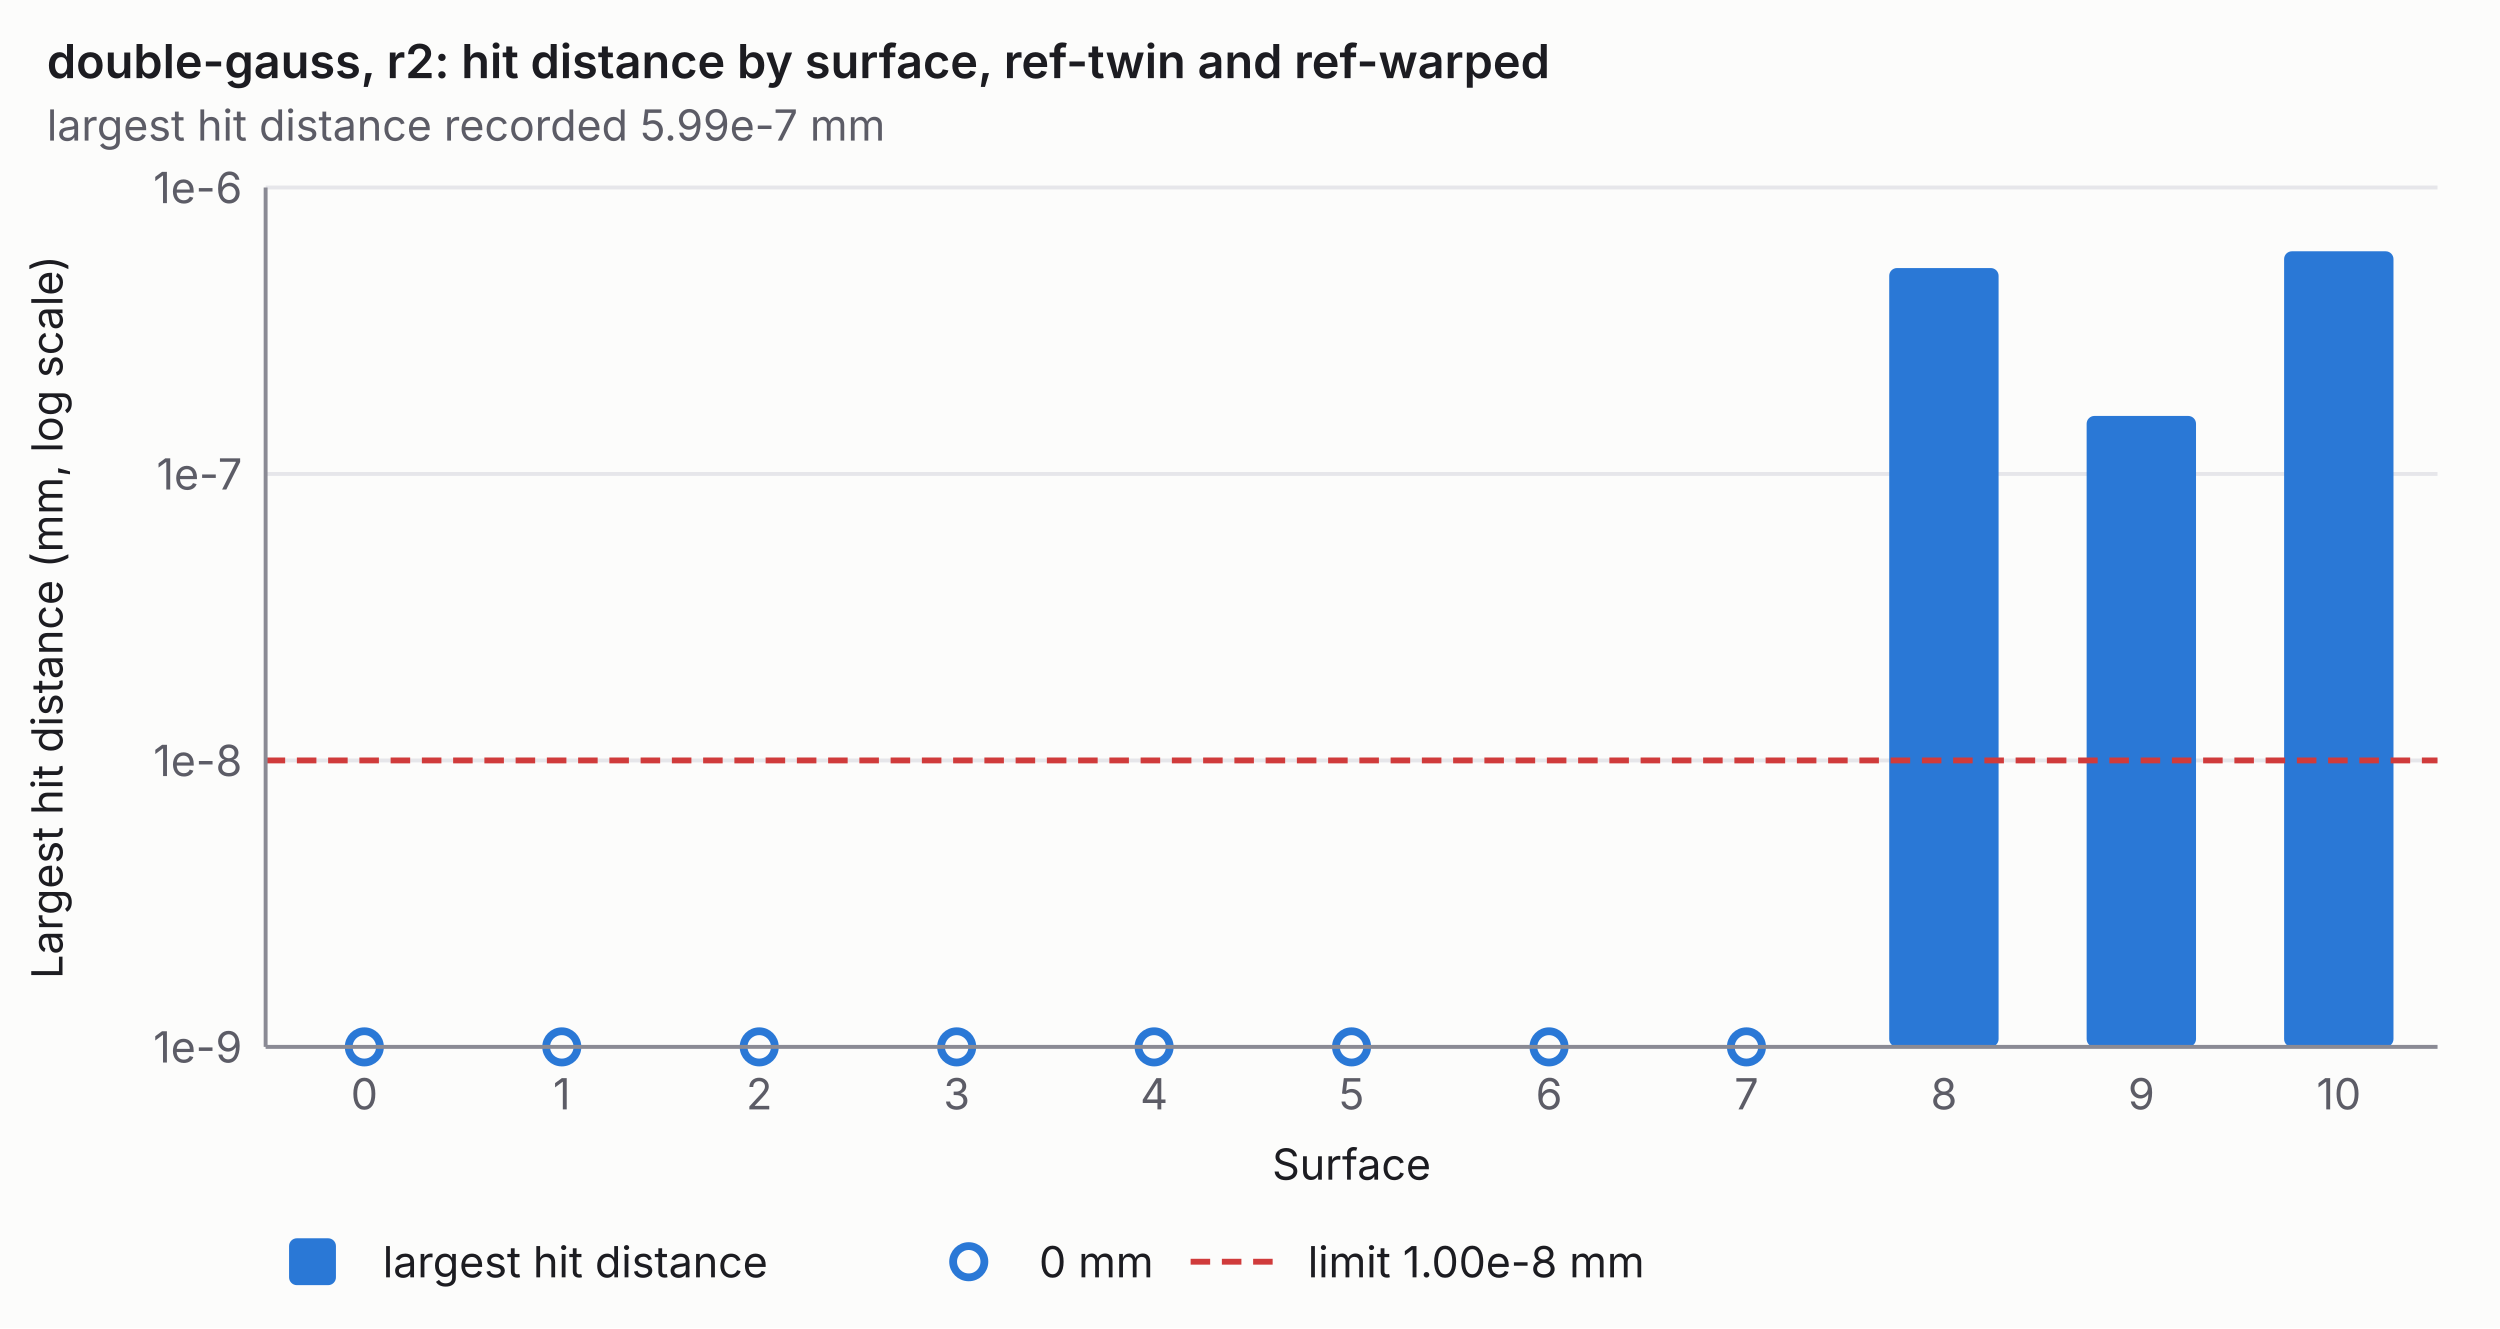
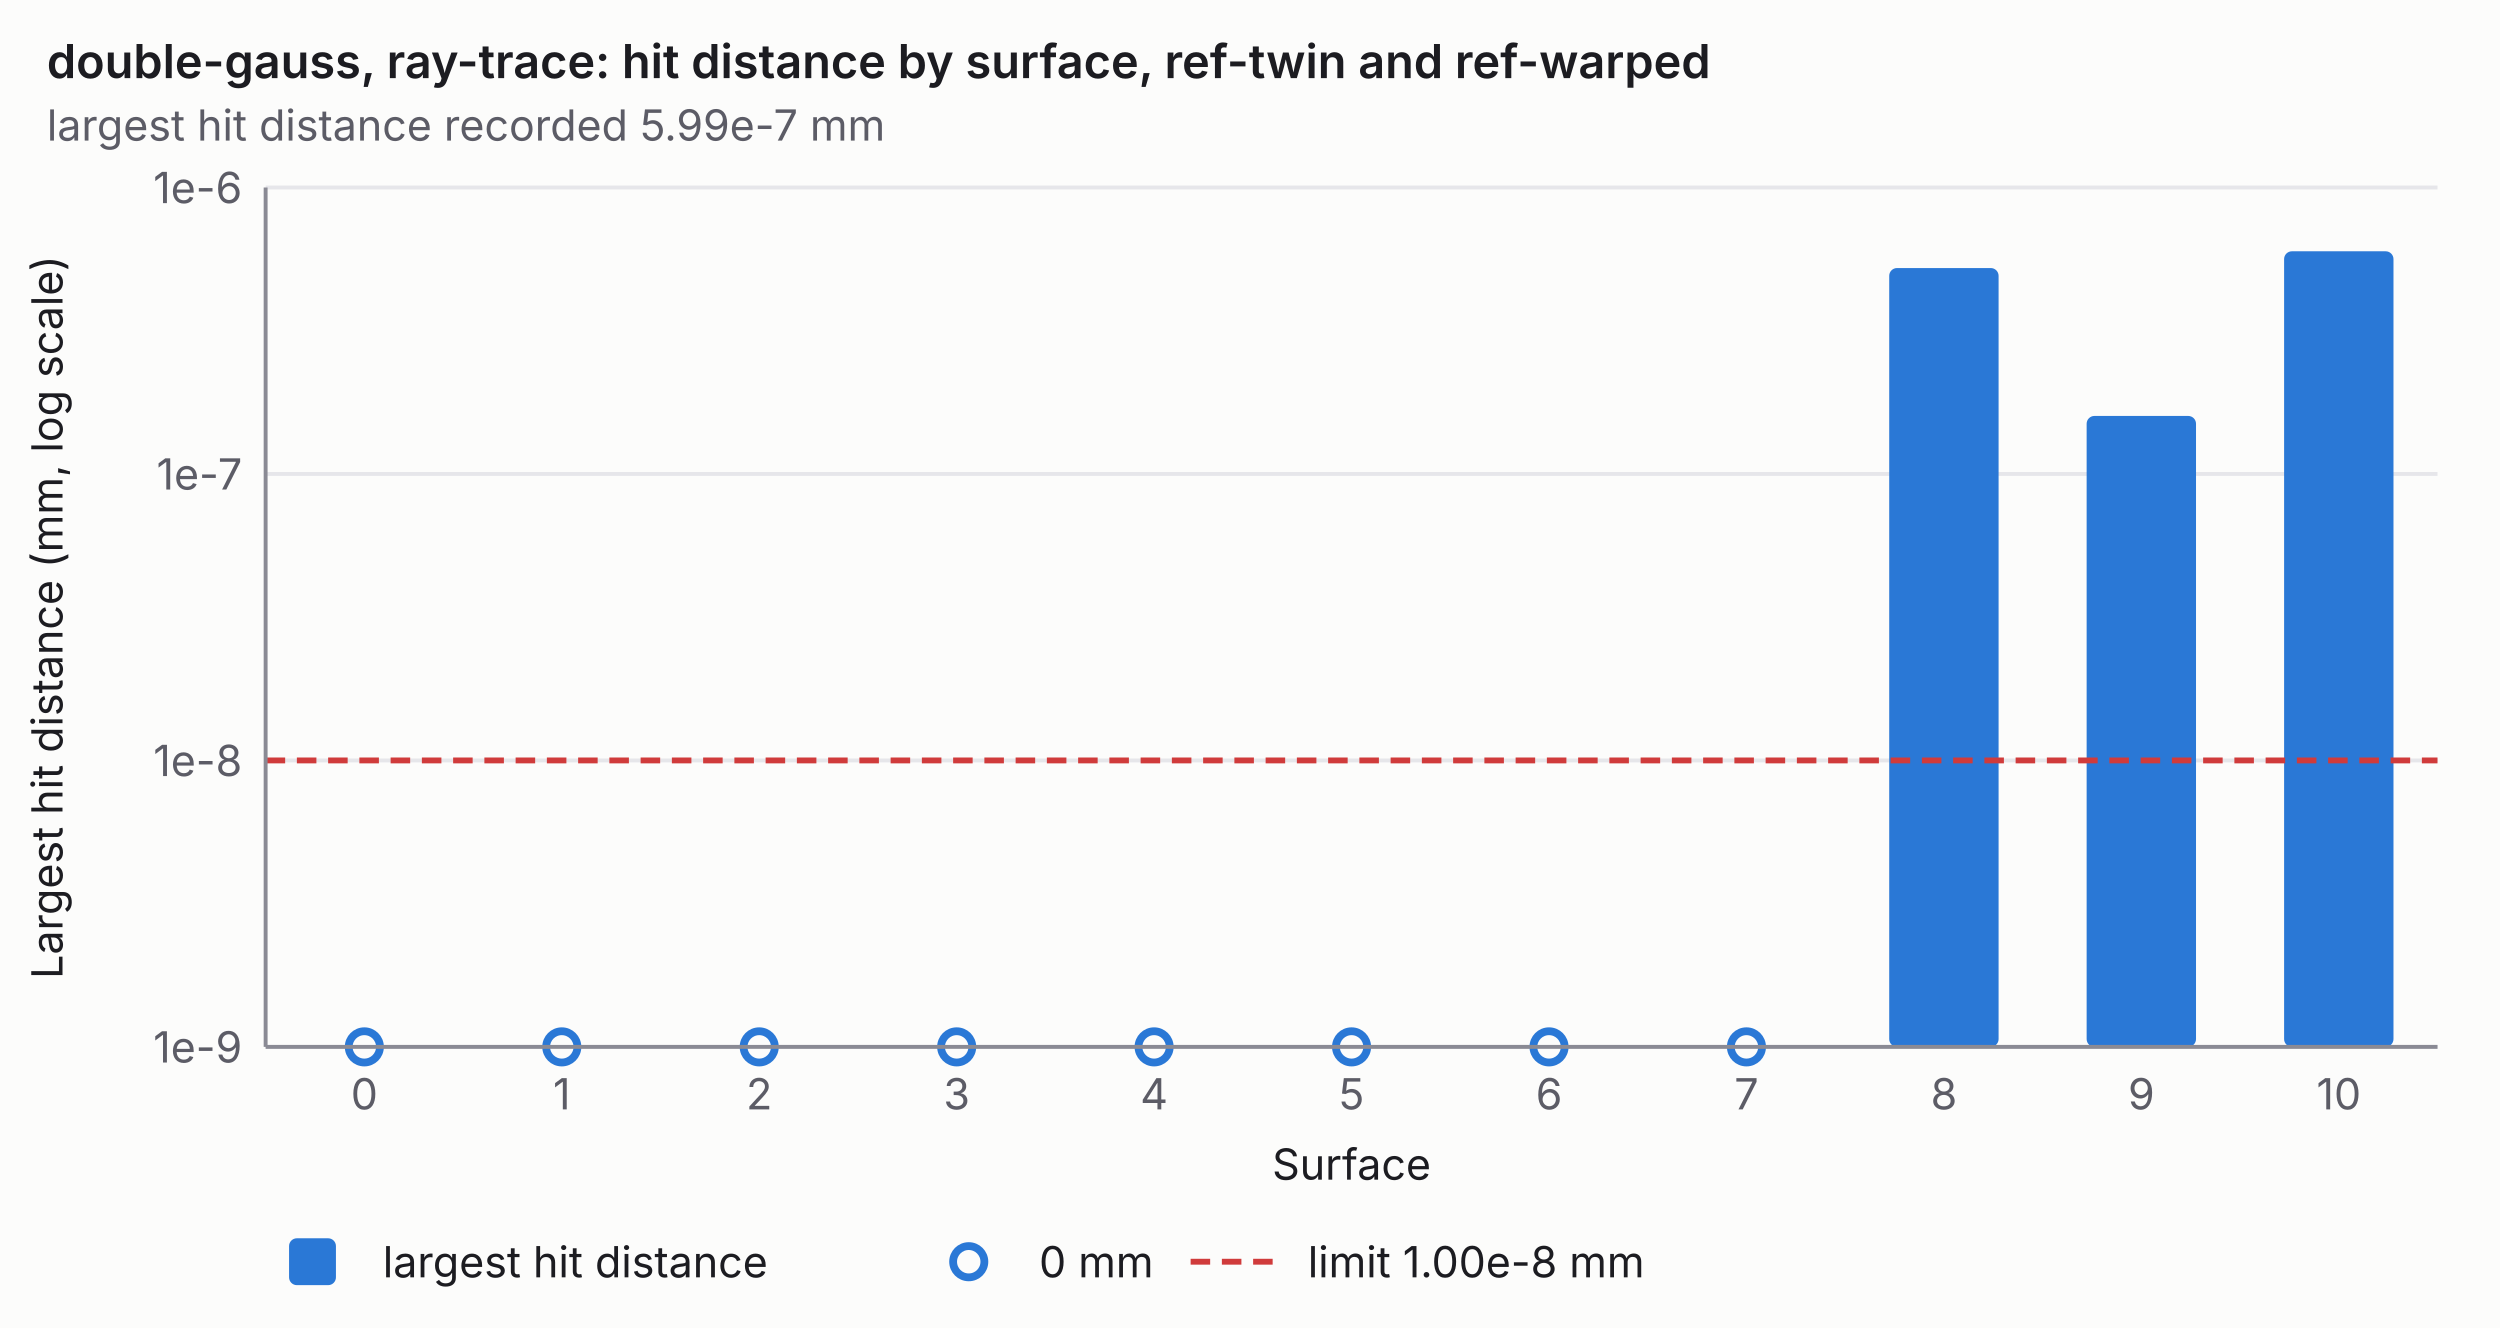
<svg xmlns="http://www.w3.org/2000/svg" class="lvc" width="640" height="340" viewBox="0 0 640 340" role="img">
  <style>.lvc{font:11px system-ui,-apple-system,'Segoe UI',sans-serif}
.lvc .bg{fill:#fcfcfb}
.lvc text{fill:#1c1c21}
.lvc text.muted{fill:#5c5c66}
.lvc text.head{font-weight:600;font-size:12px}
.lvc .grid{stroke:#e6e6ea;stroke-width:1}
.lvc .axis{stroke:#8a8a94;stroke-width:1}
.lvc .line{fill:none;stroke-width:2;stroke-linejoin:round;stroke-linecap:round}
.lvc .dash{stroke-dasharray:6 4}
.lvc .dot{stroke:#fcfcfb;stroke-width:1.5}
.lvc .band{fill:#eda100;fill-opacity:.16;stroke:#c98500;stroke-width:1;stroke-dasharray:2 3}
.lvc .zeroline{stroke:#5c5c66;stroke-width:1}
.lvc .gate{stroke:#d03b3b;stroke-width:1.5;stroke-dasharray:5 3;fill:none}
.lvc .bar{fill:#2a78d6}
.lvc .ring{fill:#fcfcfb;stroke:#2a78d6;stroke-width:2}
.lvc .none{stroke:#8a8a94;stroke-width:2}
.lvc .cell{stroke:#fcfcfb;stroke-width:2}
.lvc .cell.empty{fill:#f4f4f6}
.lvc text.vt{font-weight:600;text-anchor:middle}
.lvc .s0{stroke:#2a78d6}
.lvc .dot.s0{fill:#2a78d6}
.lvc .s1{stroke:#e2622d}
.lvc .dot.s1{fill:#e2622d}
.lvc .s2{stroke:#16996a}
.lvc .dot.s2{fill:#16996a}
.lvc .s3{stroke:#b47b00}
.lvc .dot.s3{fill:#b47b00}
.lvc .s4{stroke:#cf5f8e}
.lvc .dot.s4{fill:#cf5f8e}
.lvc .s5{stroke:#008300}
.lvc .dot.s5{fill:#008300}
.lvc .s6{stroke:#6250d6}
.lvc .dot.s6{fill:#6250d6}
.lvc .s7{stroke:#e34948}
.lvc .dot.s7{fill:#e34948}
.lvc .sx{stroke:#8a8a94}
.lvc .dot.sx{fill:#8a8a94}
.lvc .v-PASS{fill:#cdebcd}
.lvc text.t-PASS{fill:#0b3d0b}
.lvc .v-FLOOR{fill:#e3f2dc}
.lvc text.t-FLOOR{fill:#24451a}
.lvc .v-FAIL{fill:#f6cfcc}
.lvc text.t-FAIL{fill:#5c0f0b}
.lvc .v-ERROR{fill:#e9b7b3}
.lvc text.t-ERROR{fill:#4a0906}
.lvc .v-ATTENTION{fill:#fbe5ad}
.lvc text.t-ATTENTION{fill:#4a3600}
.lvc .v-RECORDED{fill:#e3e3ea}
.lvc text.t-RECORDED{fill:#2c2c33}
.lvc .v-UNSUPPORTED{fill:#ededf1}
.lvc text.t-UNSUPPORTED{fill:#45454e}
.lvc .v-BLOCKED{fill:#d9d9e1}
.lvc text.t-BLOCKED{fill:#2c2c33}
@media (prefers-color-scheme:dark){
.lvc .bg{fill:#1a1a19}
.lvc text{fill:#e7e7ec}
.lvc text.muted{fill:#a3a3ad}
.lvc .grid{stroke:#2e2e34}
.lvc .axis{stroke:#6b6b75}
.lvc .dot{stroke:#1a1a19}
.lvc .band{fill:#c98500;fill-opacity:.22;stroke:#eda100}
.lvc .zeroline{stroke:#a3a3ad}
.lvc .gate{stroke:#e66767}
.lvc .bar{fill:#3987e5}
.lvc .ring{fill:#1a1a19;stroke:#3987e5}
.lvc .none{stroke:#6b6b75}
.lvc .cell{stroke:#1a1a19}
.lvc .cell.empty{fill:#222226}
.lvc .s0{stroke:#3987e5}
.lvc .dot.s0{fill:#3987e5}
.lvc .s1{stroke:#d95926}
.lvc .dot.s1{fill:#d95926}
.lvc .s2{stroke:#199e70}
.lvc .dot.s2{fill:#199e70}
.lvc .s3{stroke:#c98500}
.lvc .dot.s3{fill:#c98500}
.lvc .s4{stroke:#d55181}
.lvc .dot.s4{fill:#d55181}
.lvc .s5{stroke:#008300}
.lvc .dot.s5{fill:#008300}
.lvc .s6{stroke:#9085e9}
.lvc .dot.s6{fill:#9085e9}
.lvc .s7{stroke:#e66767}
.lvc .dot.s7{fill:#e66767}
.lvc .sx{stroke:#6b6b75}
.lvc .dot.sx{fill:#6b6b75}
.lvc .v-PASS{fill:#1d4a22}
.lvc text.t-PASS{fill:#d9f2d9}
.lvc .v-FLOOR{fill:#2b4223}
.lvc text.t-FLOOR{fill:#e1efdb}
.lvc .v-FAIL{fill:#5a1d1a}
.lvc text.t-FAIL{fill:#ffdcd8}
.lvc .v-ERROR{fill:#6b2420}
.lvc text.t-ERROR{fill:#ffe3e0}
.lvc .v-ATTENTION{fill:#56420a}
.lvc text.t-ATTENTION{fill:#fbeac0}
.lvc .v-RECORDED{fill:#34343c}
.lvc text.t-RECORDED{fill:#e4e4ea}
.lvc .v-UNSUPPORTED{fill:#2a2a31}
.lvc text.t-UNSUPPORTED{fill:#c8c8d0}
.lvc .v-BLOCKED{fill:#3d3d46}
.lvc text.t-BLOCKED{fill:#e4e4ea}
}</style>
  <rect class="bg" x="0" y="0" width="640" height="340" />
-   <text x="12" y="20" class="head">double-gauss, r2: hit distance by surface, ref-twin and ref-warped</text>
+   <text x="12" y="20" class="head">double-gauss, ray-trace: hit distance by surface, ref-twin and ref-warped</text>
  <line class="grid" x1="68" y1="268" x2="624" y2="268" />
  <text x="62" y="272" class="muted" text-anchor="end">1e-9</text>
  <line class="grid" x1="68" y1="194.67" x2="624" y2="194.67" />
  <text x="62" y="198.67" class="muted" text-anchor="end">1e-8</text>
  <line class="grid" x1="68" y1="121.33" x2="624" y2="121.33" />
  <text x="62" y="125.33" class="muted" text-anchor="end">1e-7</text>
  <line class="grid" x1="68" y1="48" x2="624" y2="48" />
  <text x="62" y="52" class="muted" text-anchor="end">1e-6</text>
  <circle class="ring" cx="93.27" cy="268" r="4" />
  <text x="93.27" y="284" class="muted" text-anchor="middle">0</text>
  <circle class="ring" cx="143.82" cy="268" r="4" />
  <text x="143.82" y="284" class="muted" text-anchor="middle">1</text>
  <circle class="ring" cx="194.36" cy="268" r="4" />
  <text x="194.36" y="284" class="muted" text-anchor="middle">2</text>
  <circle class="ring" cx="244.91" cy="268" r="4" />
  <text x="244.91" y="284" class="muted" text-anchor="middle">3</text>
  <circle class="ring" cx="295.45" cy="268" r="4" />
  <text x="295.45" y="284" class="muted" text-anchor="middle">4</text>
  <circle class="ring" cx="346" cy="268" r="4" />
  <text x="346" y="284" class="muted" text-anchor="middle">5</text>
  <circle class="ring" cx="396.55" cy="268" r="4" />
  <text x="396.55" y="284" class="muted" text-anchor="middle">6</text>
  <circle class="ring" cx="447.09" cy="268" r="4" />
  <text x="447.09" y="284" class="muted" text-anchor="middle">7</text>
  <rect class="bar" x="483.64" y="68.62" width="28" height="199.38" rx="2" />
  <text x="497.64" y="284" class="muted" text-anchor="middle">8</text>
  <rect class="bar" x="534.18" y="106.48" width="28" height="161.52" rx="2" />
  <text x="548.18" y="284" class="muted" text-anchor="middle">9</text>
  <rect class="bar" x="584.73" y="64.33" width="28" height="203.67" rx="2" />
  <text x="598.73" y="284" class="muted" text-anchor="middle">10</text>
  <line class="gate" x1="68" y1="194.67" x2="624" y2="194.67" />
  <line class="axis" x1="68" y1="268" x2="624" y2="268" />
  <line class="axis" x1="68" y1="48" x2="68" y2="268" />
  <text x="346" y="302" text-anchor="middle">Surface</text>
  <text x="16" y="158" text-anchor="middle" transform="rotate(-90 16 158)">Largest hit distance (mm, log scale)</text>
  <g>
    <rect class="bar" x="74" y="317" width="12" height="12" rx="2" />
    <text x="98" y="327">largest hit distance</text>
  </g>
  <g>
    <circle class="ring" cx="248" cy="323" r="4" />
    <text x="266" y="327">0 mm</text>
  </g>
  <g>
    <line class="gate" x1="304.8" y1="323" x2="328.8" y2="323" />
    <text x="334.8" y="327">limit 1.00e-8 mm</text>
  </g>
  <g>
    <text x="12" y="36" class="muted">largest hit distance recorded 5.99e-7 mm</text>
  </g>
</svg>
